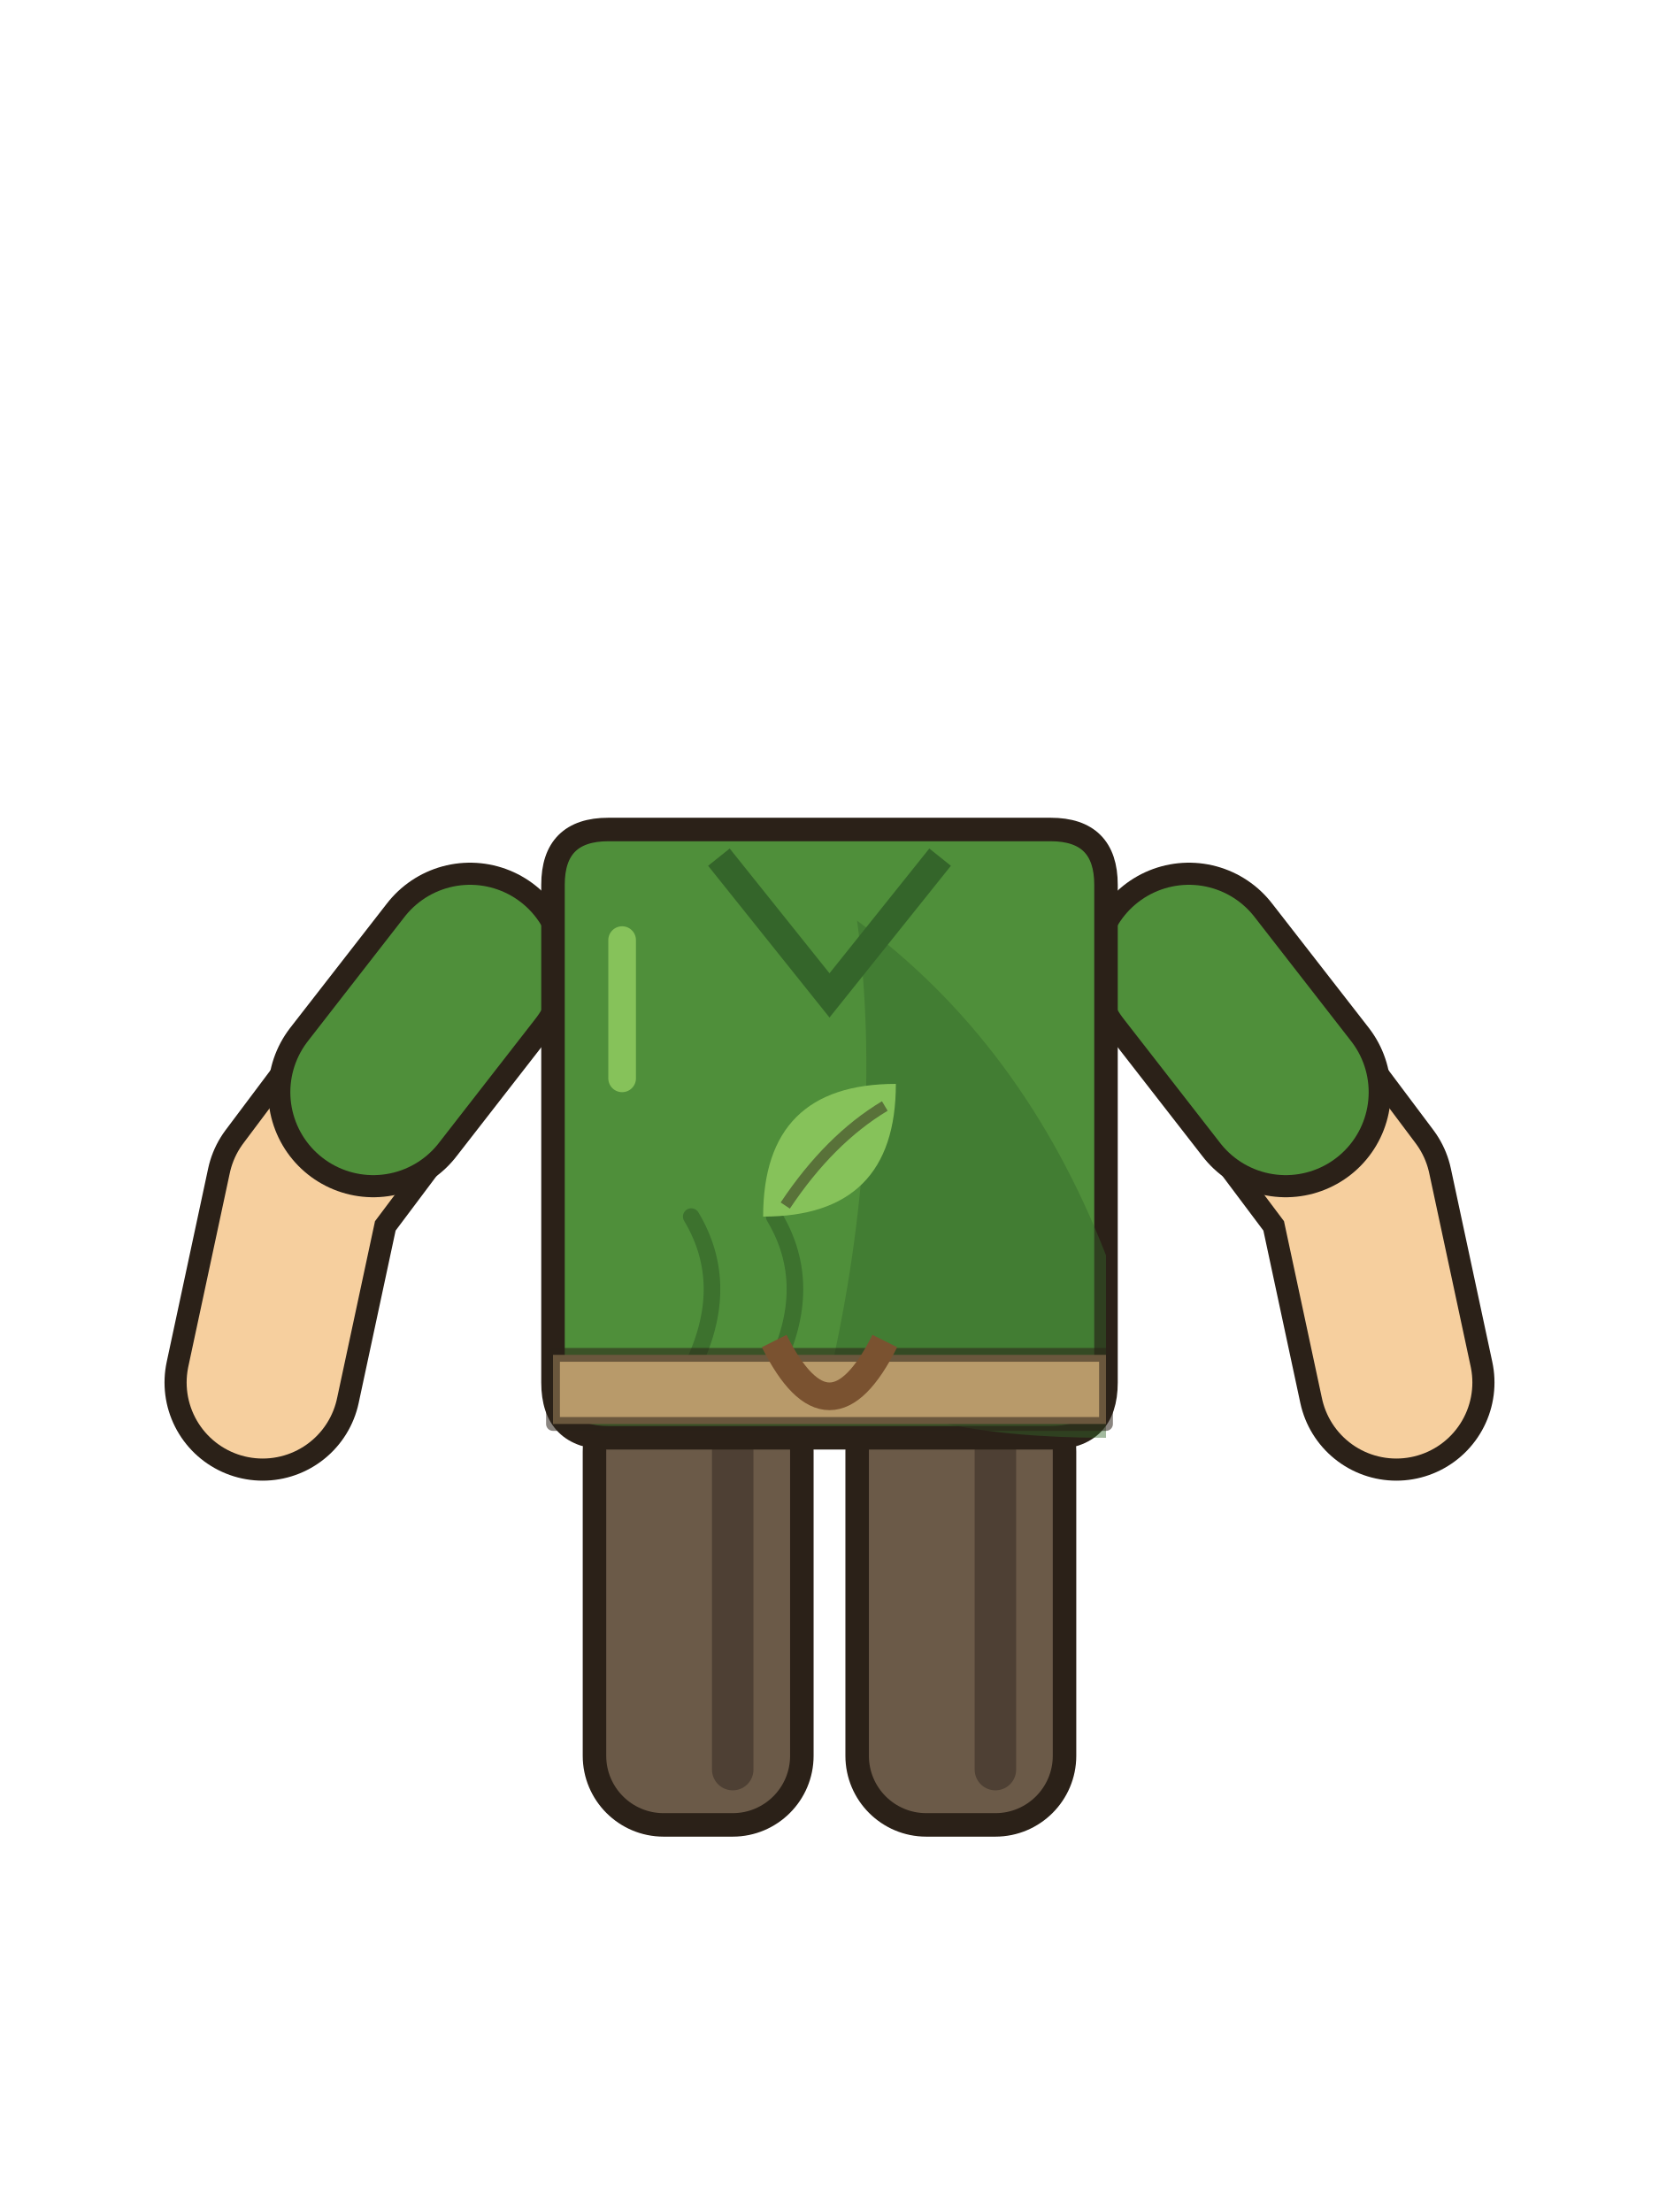
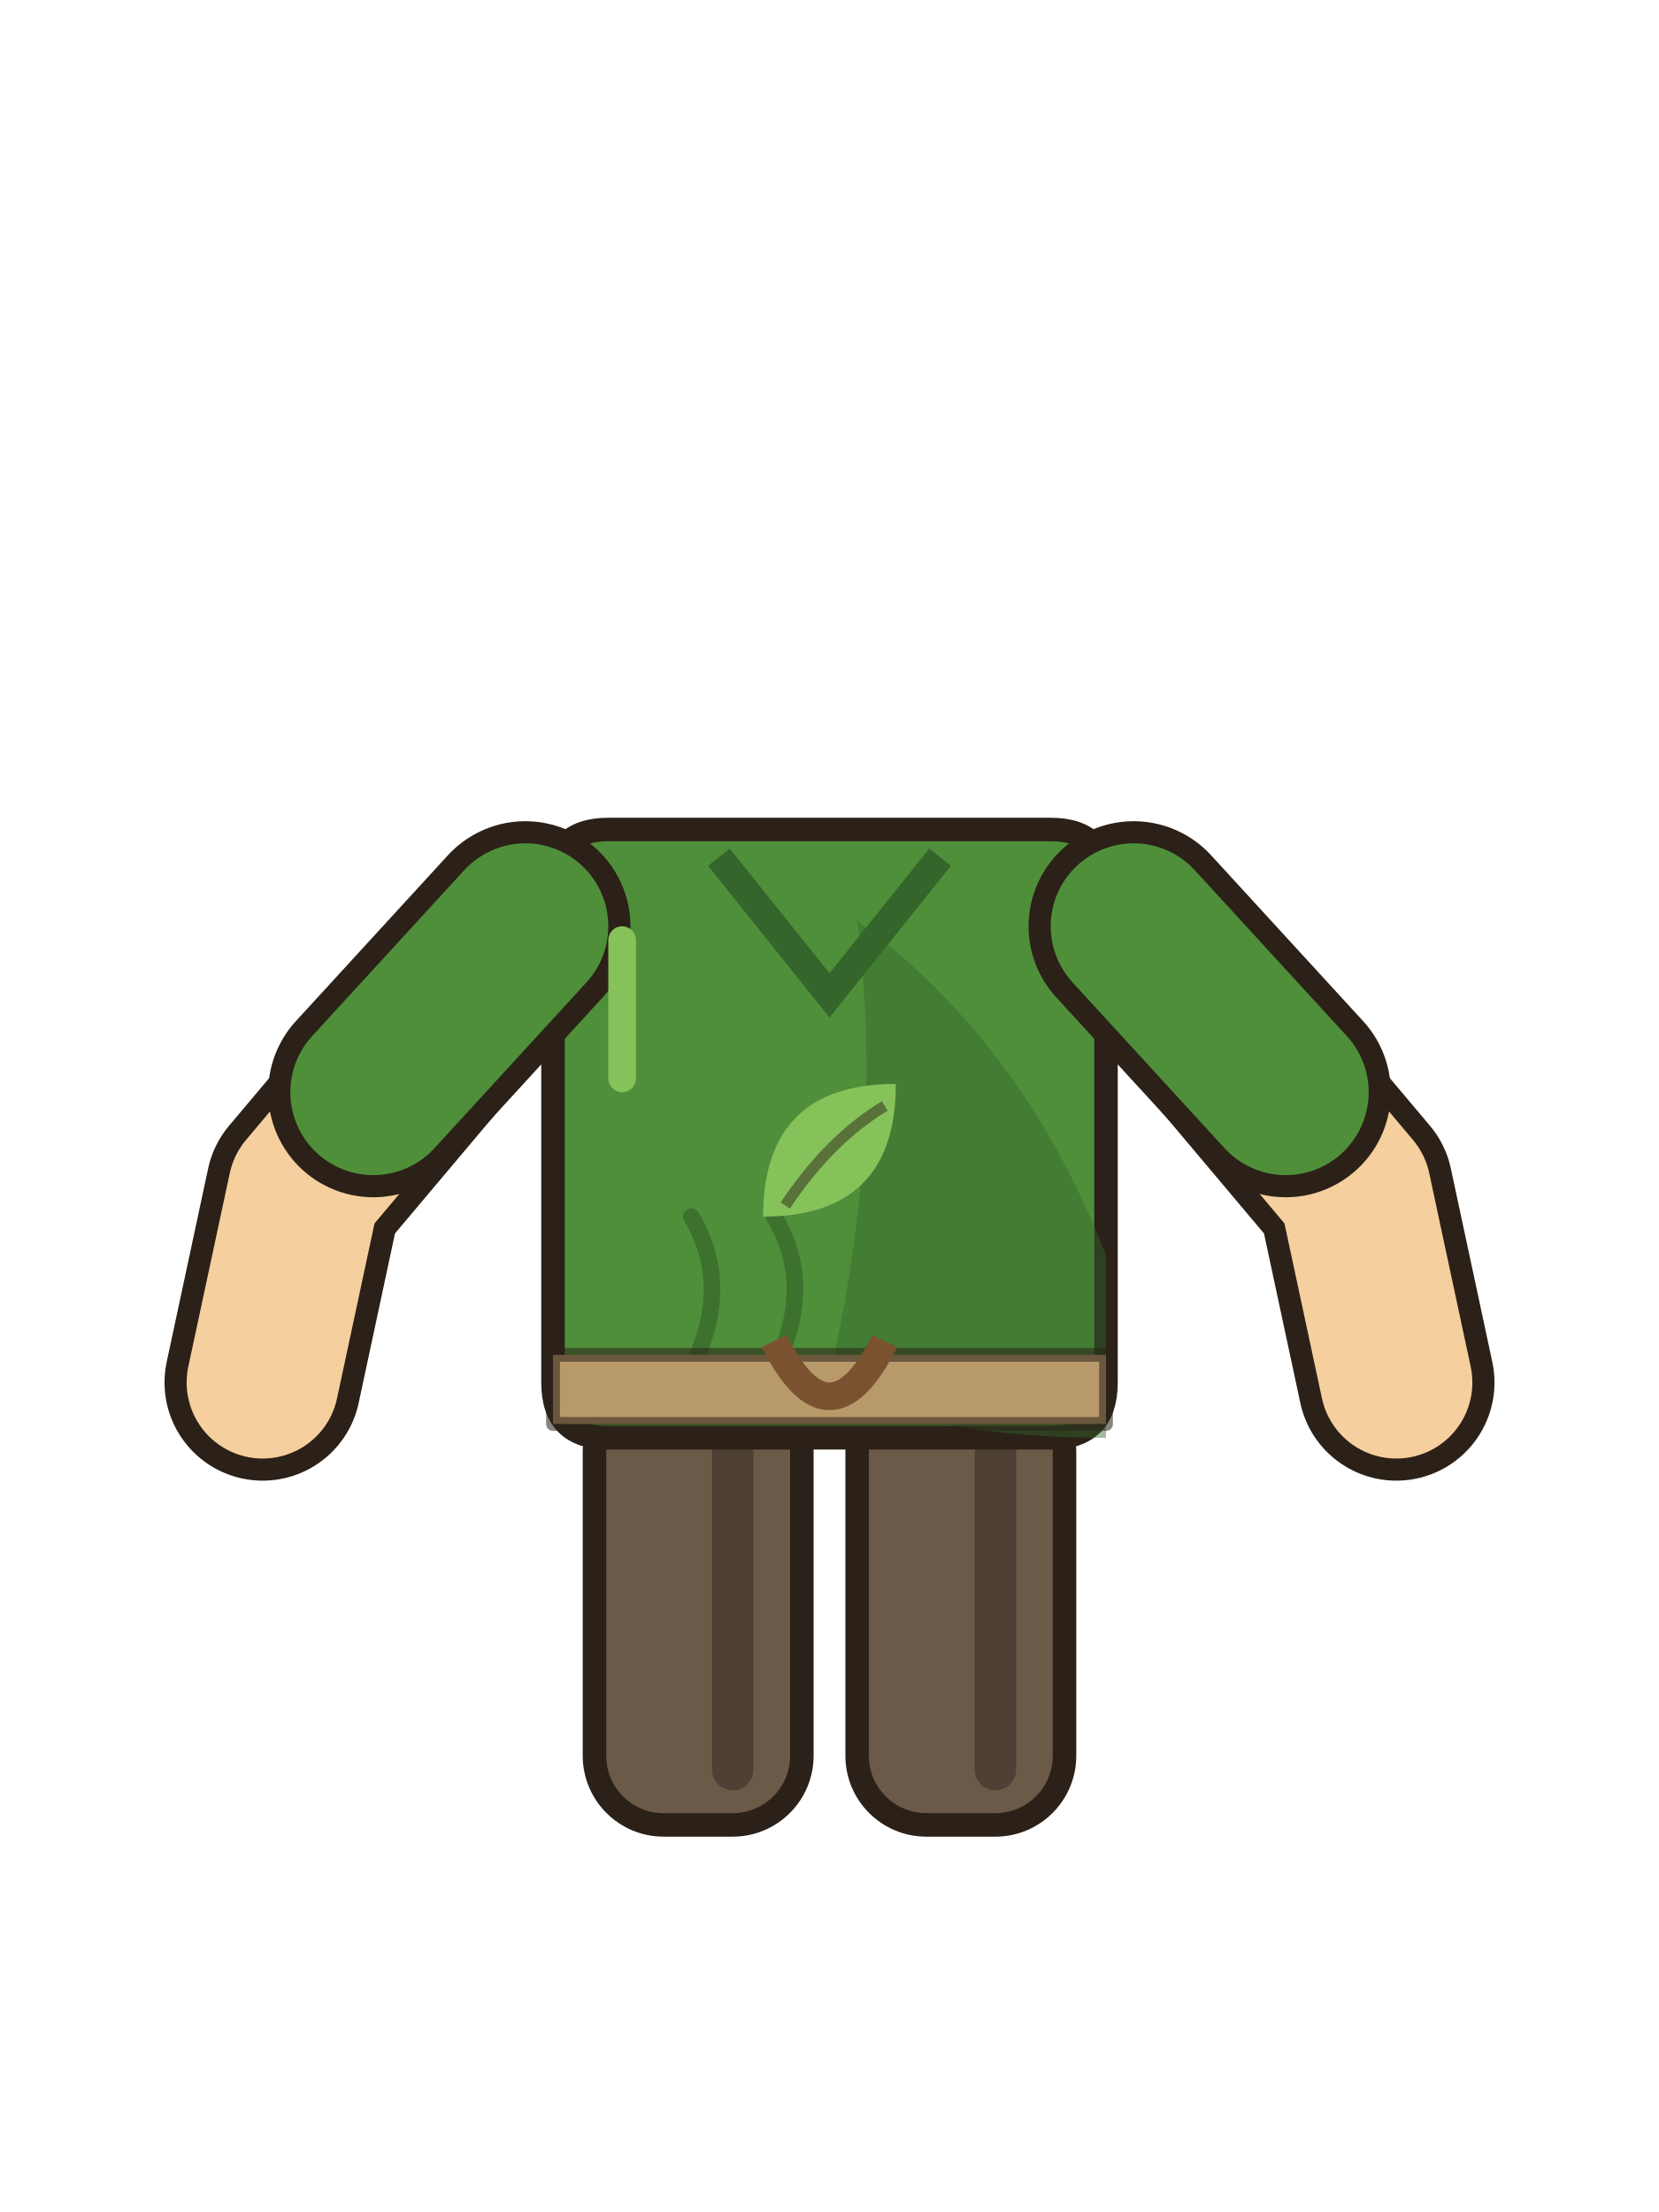
<svg xmlns="http://www.w3.org/2000/svg" width="120" height="160" viewBox="0 0 120 160">
  <rect x="43" y="100" width="15" height="32" rx="5" fill="#6b5a48" stroke="#2b2118" stroke-width="1.7" stroke-linejoin="round" stroke-linecap="round" />
  <rect x="62" y="100" width="15" height="32" rx="5" fill="#6b5a48" stroke="#2b2118" stroke-width="1.7" stroke-linejoin="round" stroke-linecap="round" />
  <path d="M53,104 v24 M72,104 v24" stroke="#4e4034" stroke-width="3" stroke-linecap="round" />
-   <path d="M34,70 L22,86 L19,100" fill="none" stroke="#2b2118" stroke-width="14.2" stroke-linecap="round" stroke-linejoin="round" />
-   <path d="M86,70 L98,86 L101,100" fill="none" stroke="#2b2118" stroke-width="14.2" stroke-linecap="round" stroke-linejoin="round" />
-   <path d="M34,70 L22,86 L19,100" fill="none" stroke="#f6cf9e" stroke-width="11" stroke-linecap="round" stroke-linejoin="round" />
-   <path d="M86,70 L98,86 L101,100" fill="none" stroke="#f6cf9e" stroke-width="11" stroke-linecap="round" stroke-linejoin="round" />
-   <path d="M34,70 L27,79" fill="none" stroke="#2b2118" stroke-width="15.2" stroke-linecap="round" />
-   <path d="M86,70 L93,79" fill="none" stroke="#2b2118" stroke-width="15.2" stroke-linecap="round" />
-   <path d="M34,70 L27,79" fill="none" stroke="#4f8f3a" stroke-width="12" stroke-linecap="round" />
-   <path d="M86,70 L93,79" fill="none" stroke="#4f8f3a" stroke-width="12" stroke-linecap="round" />
  <path d="M40,64 q0,-4 4,-4 h32 q4,0 4,4 v36 q0,4 -4,4 h-32 q-4,0 -4,-4z" fill="#4f8f3a" stroke="#2b2118" stroke-width="1.7" stroke-linejoin="round" stroke-linecap="round" />
+   <path d="M38,67 L22,86 L19,100" fill="none" stroke="#2b2118" stroke-width="14.2" stroke-linecap="round" stroke-linejoin="round" />
+   <path d="M82,67 L98,86 L101,100" fill="none" stroke="#2b2118" stroke-width="14.2" stroke-linecap="round" stroke-linejoin="round" />
+   <path d="M38,67 L22,86 L19,100" fill="none" stroke="#f6cf9e" stroke-width="11" stroke-linecap="round" stroke-linejoin="round" />
+   <path d="M82,67 L98,86 L101,100" fill="none" stroke="#f6cf9e" stroke-width="11" stroke-linecap="round" stroke-linejoin="round" />
+   <path d="M38,67 L27,79" fill="none" stroke="#2b2118" stroke-width="15.2" stroke-linecap="round" />
+   <path d="M82,67 L93,79" fill="none" stroke="#2b2118" stroke-width="15.2" stroke-linecap="round" />
+   <path d="M38,67 L27,79" fill="none" stroke="#4f8f3a" stroke-width="12" stroke-linecap="round" />
+   <path d="M82,67 L93,79" fill="none" stroke="#4f8f3a" stroke-width="12" stroke-linecap="round" />
  <path d="M62,66.6 q12,8.8 18,24.2 v13.2 q-14,0 -20,-4.4 q4,-17.6 2,-33z" fill="#34652a" opacity=".45" />
  <path d="M45,68 v10" stroke="#86c25a" stroke-width="2" stroke-linecap="round" />
  <path d="M50,88 q3,5 0,11" fill="none" stroke="#34652a" stroke-width="1.2" stroke-linecap="round" opacity=".7" />
  <path d="M56,88 q3,5 0,11" fill="none" stroke="#34652a" stroke-width="1.2" stroke-linecap="round" opacity=".7" />
  <path d="M52,62 l8,10 l8,-10" fill="none" stroke="#34652a" stroke-width="2" />
  <path d="M40,98 h40 v5 h-40z" fill="#b89a6a" stroke="#2b2118" stroke-width="1" stroke-opacity=".55" stroke-linejoin="round" stroke-linecap="round" />
  <path d="M56,97 q4,8 8,0" fill="none" stroke="#7a5230" stroke-width="2" />
  <g transform="translate(60,84) scale(0.8)">
    <path d="M-6,5 q0,-12 12,-12 q0,12 -12,12z" fill="#86c25a" />
    <path d="M-4,4 q4,-6 9,-9" fill="none" stroke="#2b2118" stroke-width="1" opacity=".5" />
  </g>
</svg>
